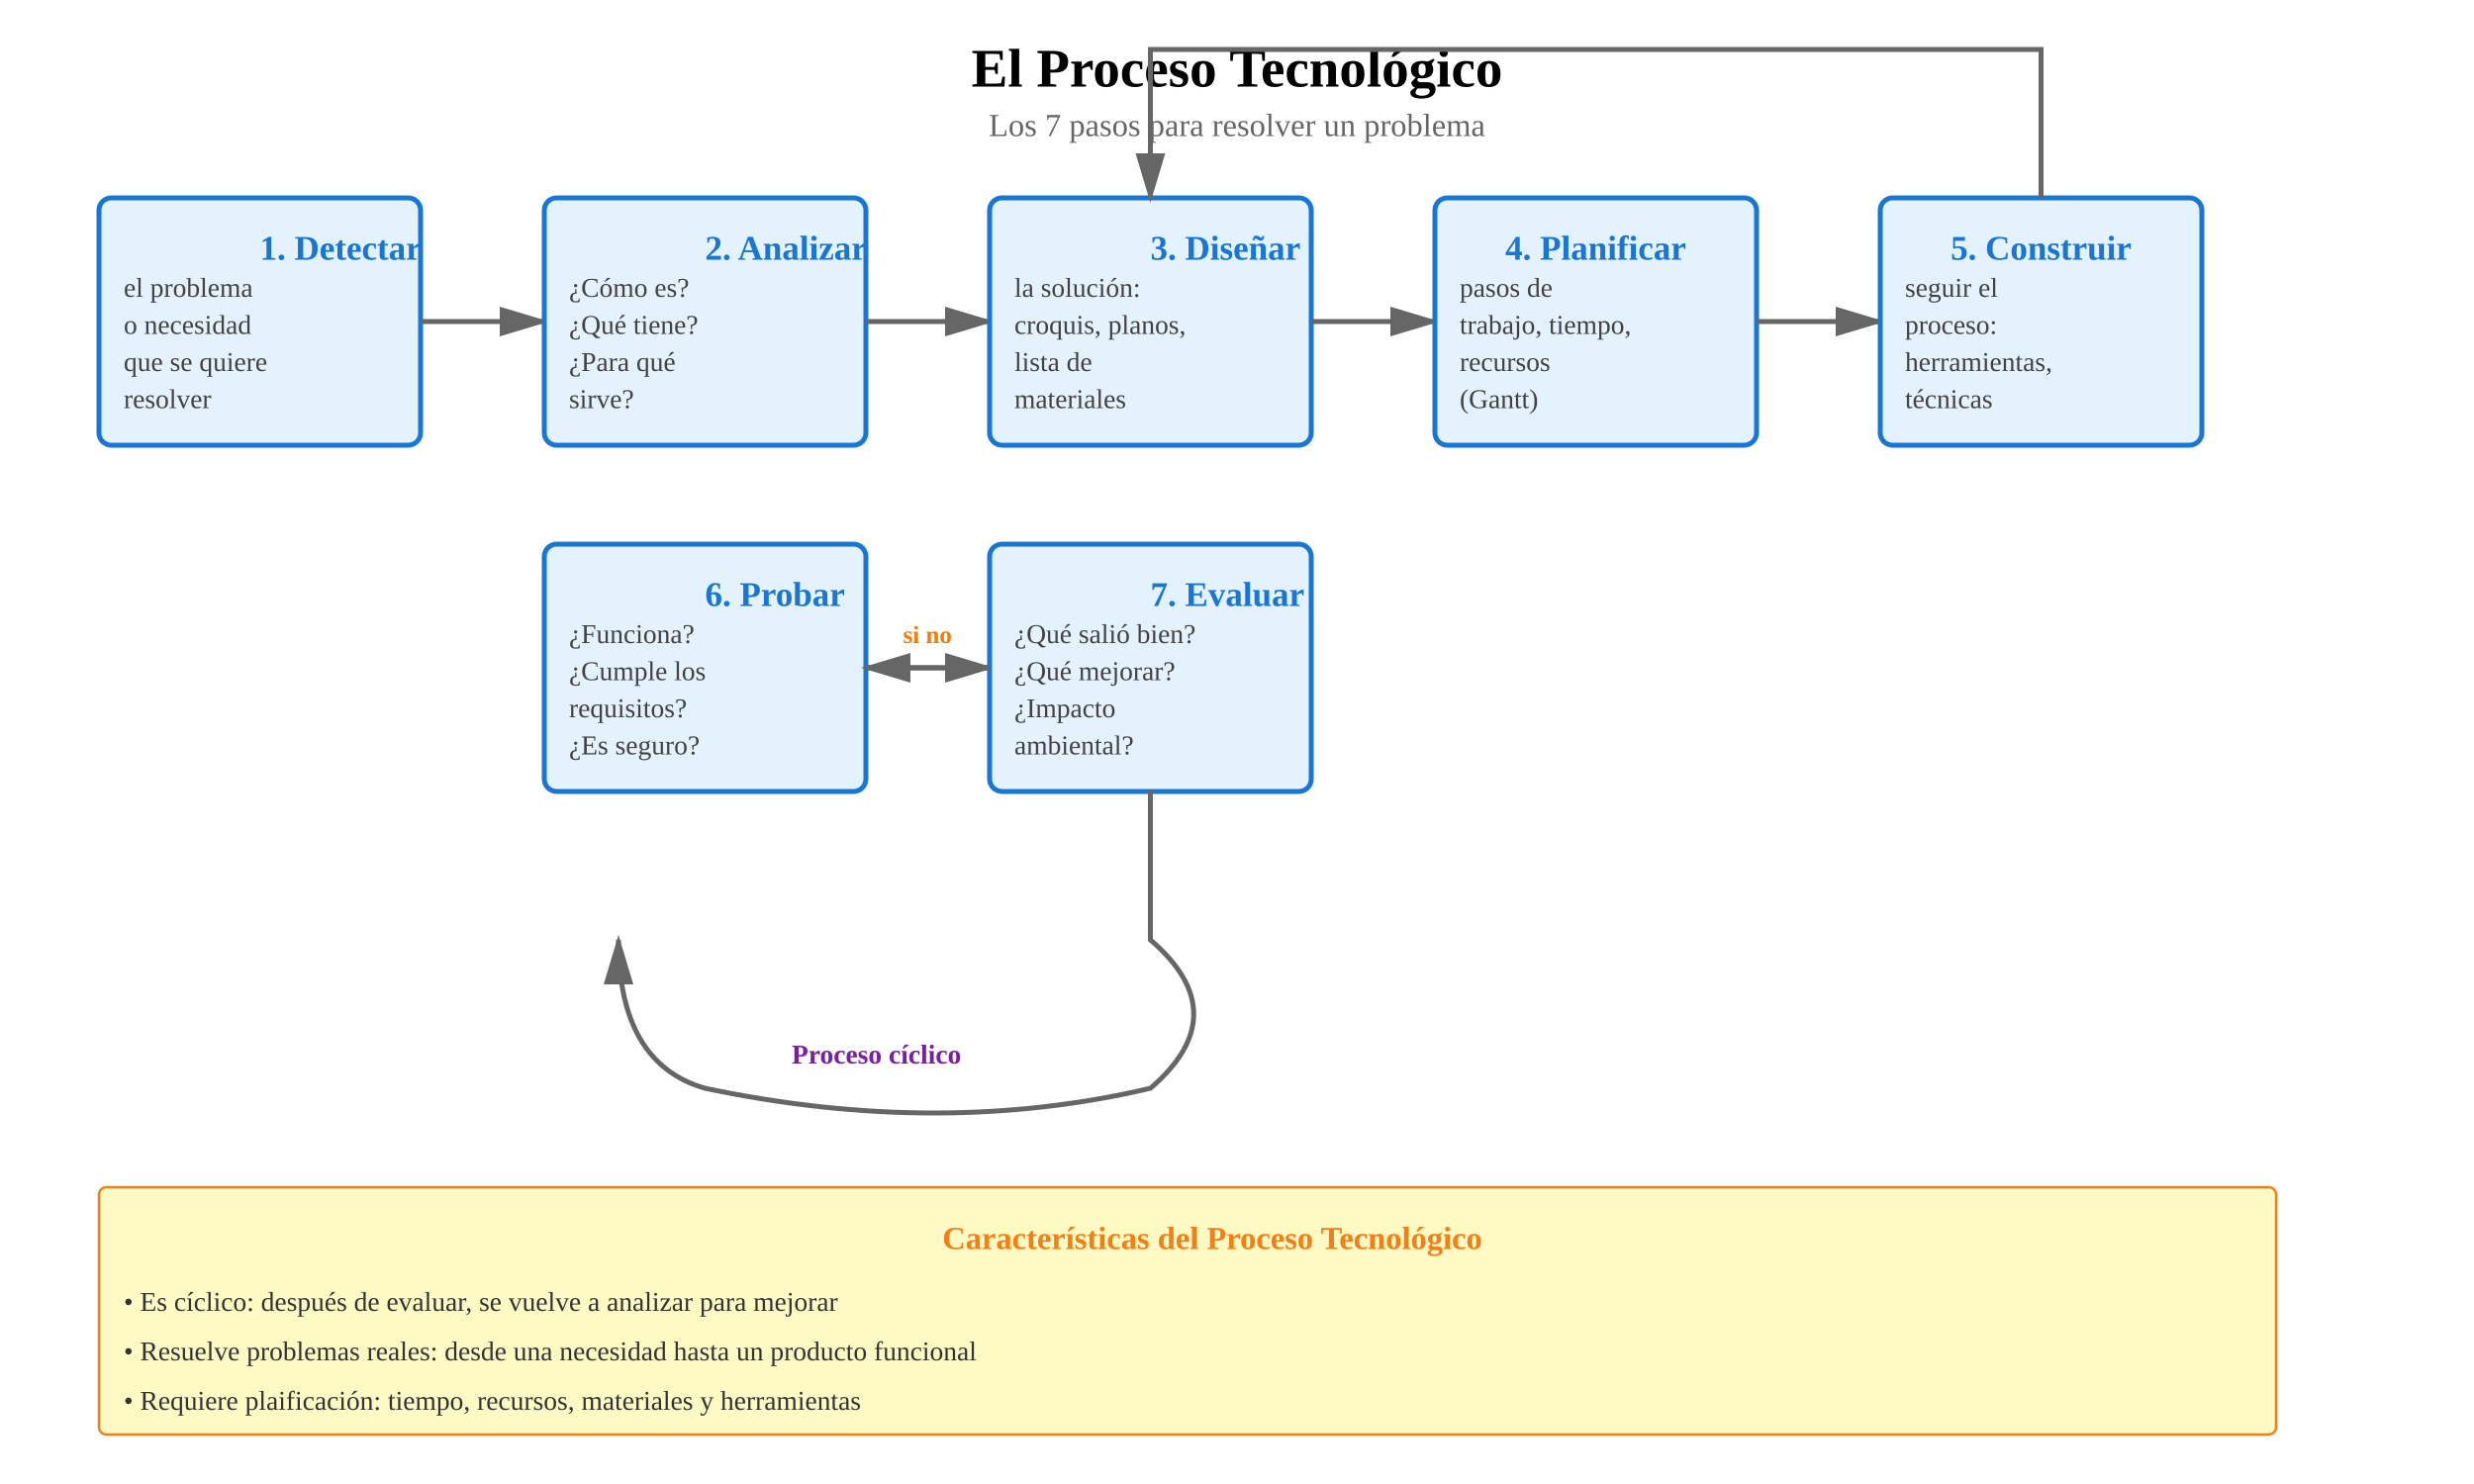
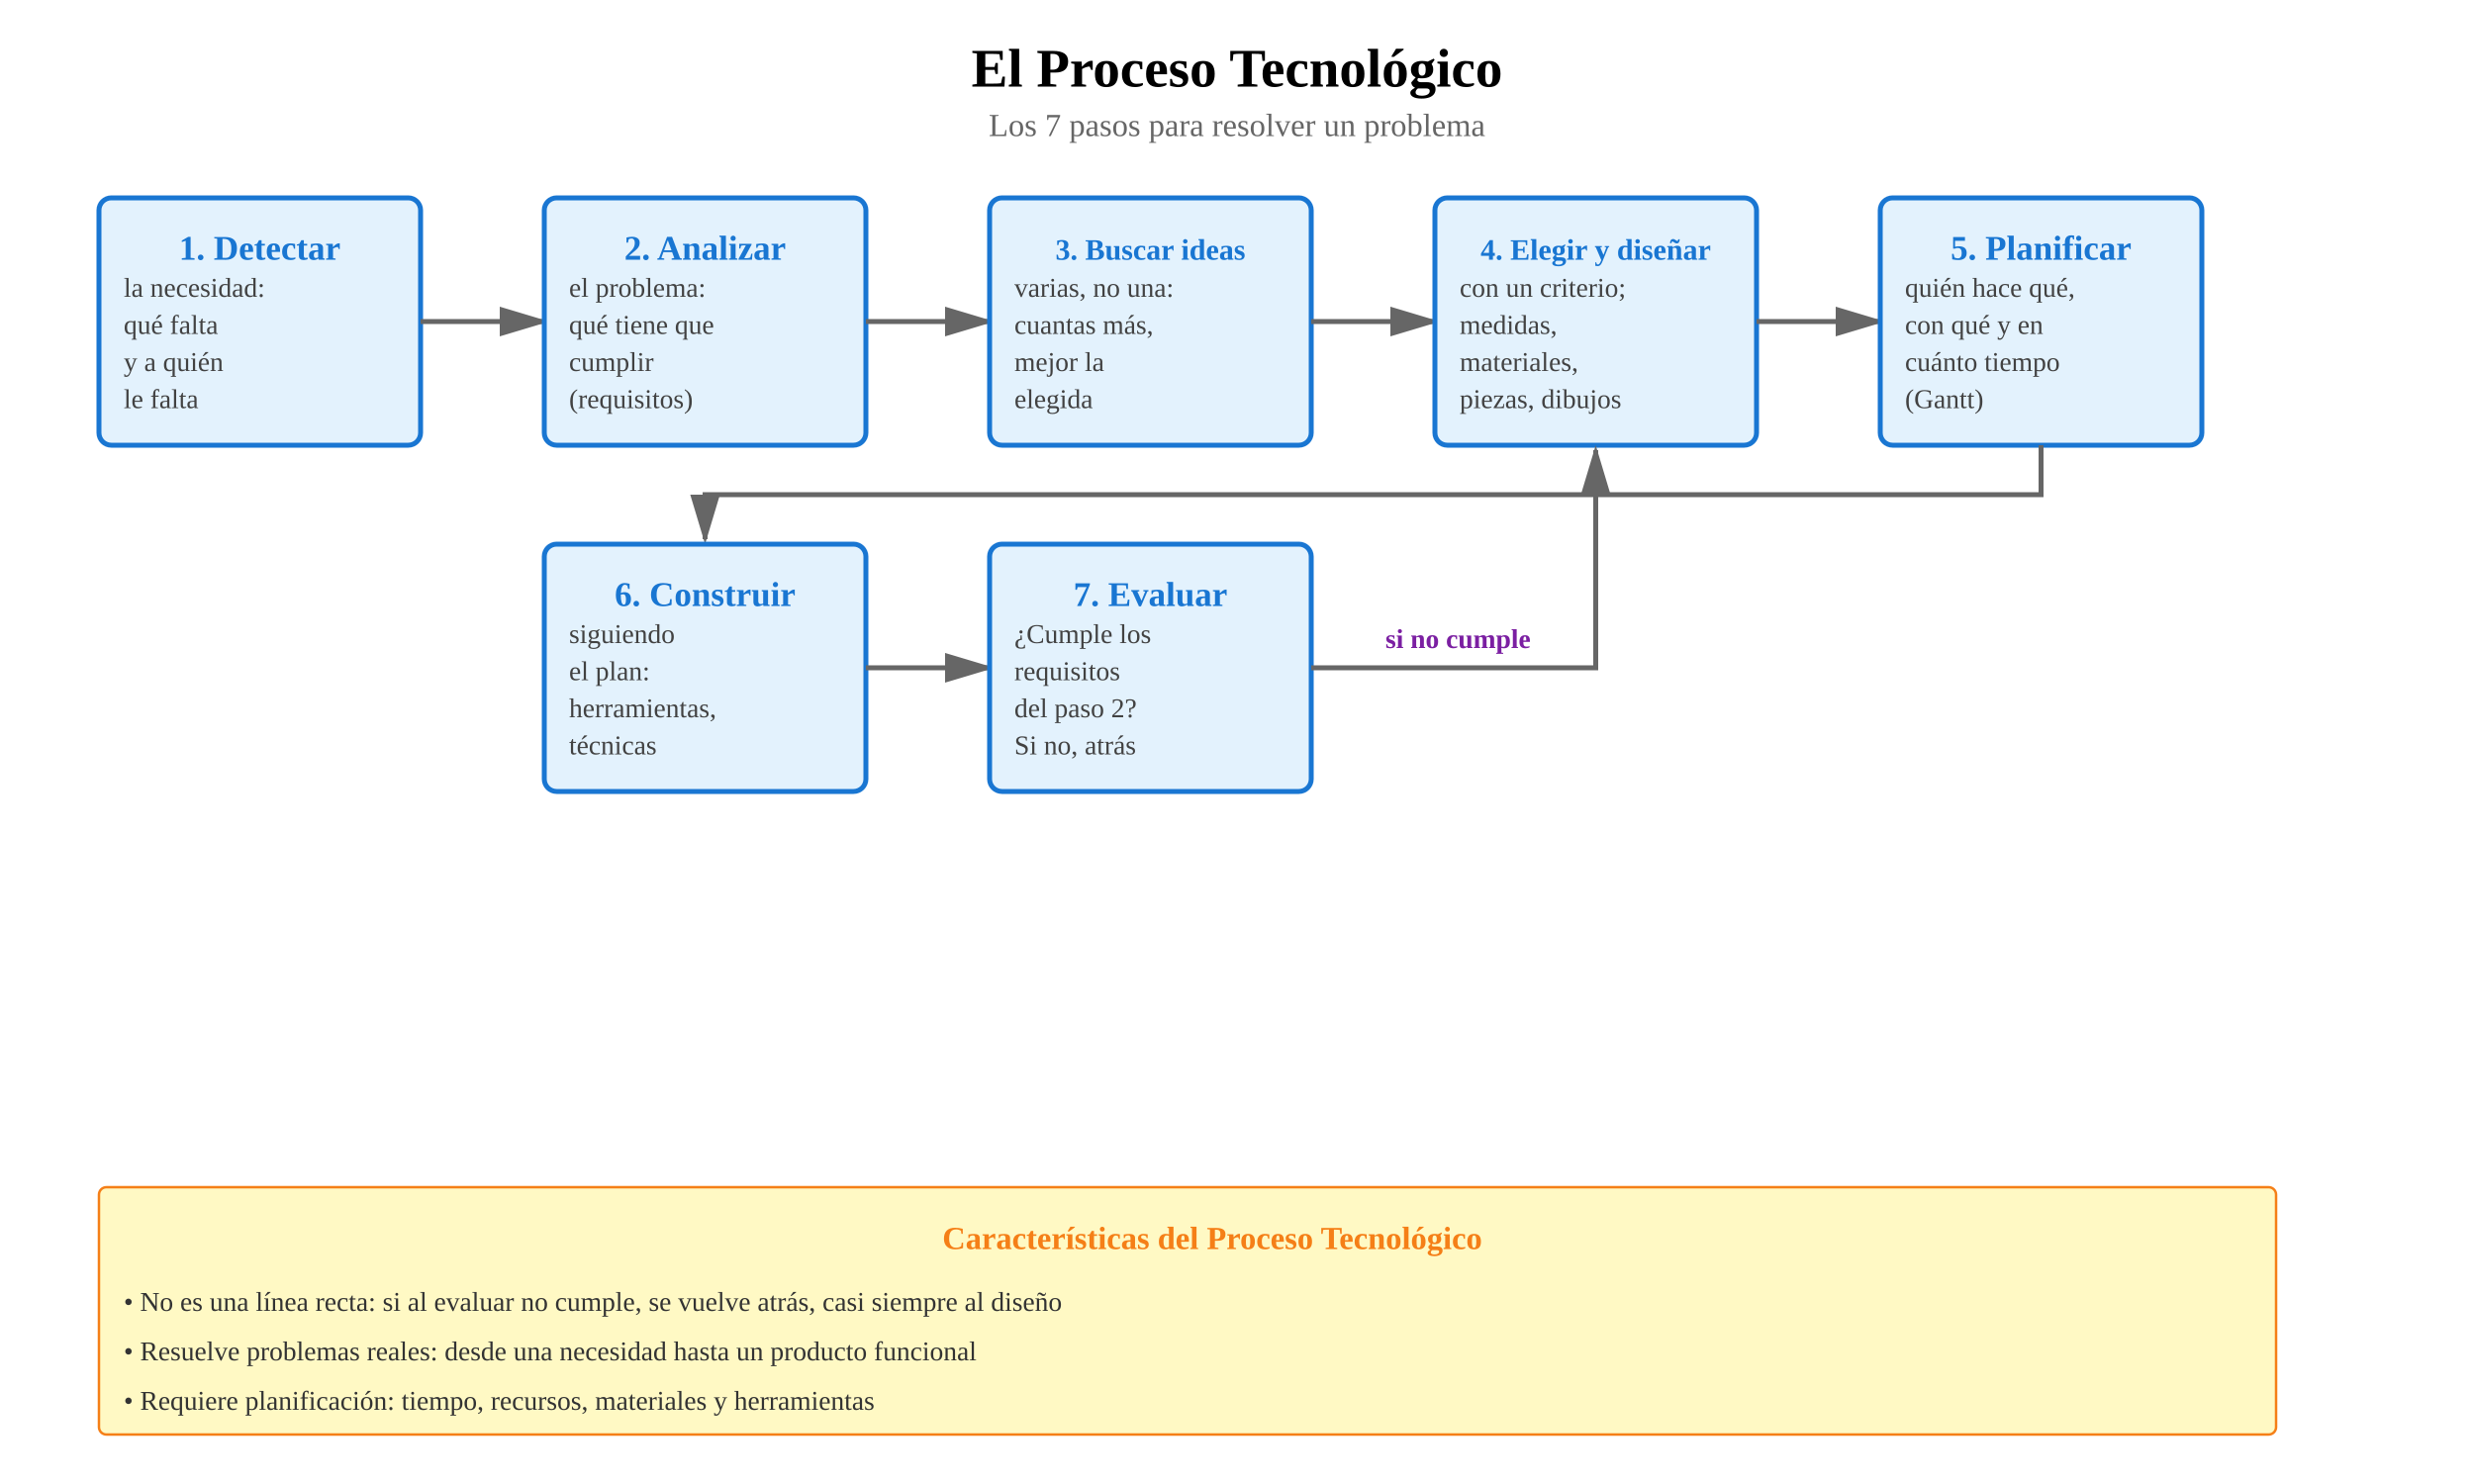
<svg xmlns="http://www.w3.org/2000/svg" viewBox="0 0 1000 600">
  <defs>
    <style>
      .step-box { fill: #E3F2FD; stroke: #1976D2; stroke-width: 2; }
      .step-title { font-size: 14px; font-weight: bold; fill: #1976D2; }
      .step-desc { font-size: 11px; fill: #424242; }
      .arrow { fill: none; stroke: #666; stroke-width: 2; marker-end: url(#arrowhead); }
      .cycle-indicator { fill: #F3E5F5; stroke: #7B1FA2; stroke-width: 2; }
    </style>
    <marker id="arrowhead" markerWidth="10" markerHeight="10" refX="9" refY="3" orient="auto">
      <polygon points="0 0, 10 3, 0 6" fill="#666" />
    </marker>
  </defs>
  <text x="500" y="35" style="font-size: 22px; font-weight: bold; text-anchor: middle;">El Proceso Tecnológico</text>
  <text x="500" y="55" style="font-size: 13px; fill: #666; text-anchor: middle;">Los 7 pasos para resolver un problema</text>
  <g id="step-1">
    <rect class="step-box" x="40" y="80" width="130" height="100" rx="5" />
-     <text class="step-title" x="105" y="105">1. Detectar</text>
-     <text class="step-desc" x="50" y="120">el problema</text>
-     <text class="step-desc" x="50" y="135">o necesidad</text>
-     <text class="step-desc" x="50" y="150">que se quiere</text>
-     <text class="step-desc" x="50" y="165">resolver</text>
+     <text class="step-title" x="105" y="105" style="text-anchor: middle">1. Detectar</text>
+     <text class="step-desc" x="50" y="120">la necesidad:</text>
+     <text class="step-desc" x="50" y="135">qué falta</text>
+     <text class="step-desc" x="50" y="150">y a quién</text>
+     <text class="step-desc" x="50" y="165">le falta</text>
  </g>
  <path class="arrow" d="M 170 130 L 220 130" />
  <g id="step-2">
    <rect class="step-box" x="220" y="80" width="130" height="100" rx="5" />
-     <text class="step-title" x="285" y="105">2. Analizar</text>
-     <text class="step-desc" x="230" y="120">¿Cómo es?</text>
-     <text class="step-desc" x="230" y="135">¿Qué tiene?</text>
-     <text class="step-desc" x="230" y="150">¿Para qué</text>
-     <text class="step-desc" x="230" y="165">sirve?</text>
+     <text class="step-title" x="285" y="105" style="text-anchor: middle">2. Analizar</text>
+     <text class="step-desc" x="230" y="120">el problema:</text>
+     <text class="step-desc" x="230" y="135">qué tiene que</text>
+     <text class="step-desc" x="230" y="150">cumplir</text>
+     <text class="step-desc" x="230" y="165">(requisitos)</text>
  </g>
  <path class="arrow" d="M 350 130 L 400 130" />
  <g id="step-3">
    <rect class="step-box" x="400" y="80" width="130" height="100" rx="5" />
-     <text class="step-title" x="465" y="105">3. Diseñar</text>
-     <text class="step-desc" x="410" y="120">la solución:</text>
-     <text class="step-desc" x="410" y="135">croquis, planos,</text>
-     <text class="step-desc" x="410" y="150">lista de</text>
-     <text class="step-desc" x="410" y="165">materiales</text>
+     <text class="step-title" x="465" y="105" style="text-anchor: middle; font-size: 12px">3. Buscar ideas</text>
+     <text class="step-desc" x="410" y="120">varias, no una:</text>
+     <text class="step-desc" x="410" y="135">cuantas más,</text>
+     <text class="step-desc" x="410" y="150">mejor la</text>
+     <text class="step-desc" x="410" y="165">elegida</text>
  </g>
  <path class="arrow" d="M 530 130 L 580 130" />
  <g id="step-4">
    <rect class="step-box" x="580" y="80" width="130" height="100" rx="5" />
-     <text class="step-title" x="645" y="105" style="text-anchor: middle">4. Planificar</text>
-     <text class="step-desc" x="590" y="120">pasos de</text>
-     <text class="step-desc" x="590" y="135">trabajo, tiempo,</text>
-     <text class="step-desc" x="590" y="150">recursos</text>
-     <text class="step-desc" x="590" y="165">(Gantt)</text>
+     <text class="step-title" x="645" y="105" style="text-anchor: middle; font-size: 12px">4. Elegir y diseñar</text>
+     <text class="step-desc" x="590" y="120">con un criterio;</text>
+     <text class="step-desc" x="590" y="135">medidas,</text>
+     <text class="step-desc" x="590" y="150">materiales,</text>
+     <text class="step-desc" x="590" y="165">piezas, dibujos</text>
  </g>
  <path class="arrow" d="M 710 130 L 760 130" />
  <g id="step-5">
    <rect class="step-box" x="760" y="80" width="130" height="100" rx="5" />
-     <text class="step-title" x="825" y="105" style="text-anchor: middle">5. Construir</text>
-     <text class="step-desc" x="770" y="120">seguir el</text>
-     <text class="step-desc" x="770" y="135">proceso:</text>
-     <text class="step-desc" x="770" y="150">herramientas,</text>
-     <text class="step-desc" x="770" y="165">técnicas</text>
+     <text class="step-title" x="825" y="105" style="text-anchor: middle">5. Planificar</text>
+     <text class="step-desc" x="770" y="120">quién hace qué,</text>
+     <text class="step-desc" x="770" y="135">con qué y en</text>
+     <text class="step-desc" x="770" y="150">cuánto tiempo</text>
+     <text class="step-desc" x="770" y="165">(Gantt)</text>
  </g>
-   <path class="arrow" d="M 825 80 L 825 20 L 465 20 L 465 80" />
+   <path class="arrow" d="M 825 180 L 825 200 L 285 200 L 285 218" />
  <g id="step-6">
    <rect class="step-box" x="220" y="220" width="130" height="100" rx="5" />
-     <text class="step-title" x="285" y="245">6. Probar</text>
-     <text class="step-desc" x="230" y="260">¿Funciona?</text>
-     <text class="step-desc" x="230" y="275">¿Cumple los</text>
-     <text class="step-desc" x="230" y="290">requisitos?</text>
-     <text class="step-desc" x="230" y="305">¿Es seguro?</text>
+     <text class="step-title" x="285" y="245" style="text-anchor: middle">6. Construir</text>
+     <text class="step-desc" x="230" y="260">siguiendo</text>
+     <text class="step-desc" x="230" y="275">el plan:</text>
+     <text class="step-desc" x="230" y="290">herramientas,</text>
+     <text class="step-desc" x="230" y="305">técnicas</text>
  </g>
  <path class="arrow" d="M 350 270 L 400 270" />
  <g id="step-7">
    <rect class="step-box" x="400" y="220" width="130" height="100" rx="5" />
-     <text class="step-title" x="465" y="245">7. Evaluar</text>
-     <text class="step-desc" x="410" y="260">¿Qué salió bien?</text>
-     <text class="step-desc" x="410" y="275">¿Qué mejorar?</text>
-     <text class="step-desc" x="410" y="290">¿Impacto</text>
-     <text class="step-desc" x="410" y="305">ambiental?</text>
+     <text class="step-title" x="465" y="245" style="text-anchor: middle">7. Evaluar</text>
+     <text class="step-desc" x="410" y="260">¿Cumple los</text>
+     <text class="step-desc" x="410" y="275">requisitos</text>
+     <text class="step-desc" x="410" y="290">del paso 2?</text>
+     <text class="step-desc" x="410" y="305">Si no, atrás</text>
  </g>
-   <path class="arrow" d="M 400 270 L 350 270" stroke="#F57C00" stroke-width="2.5" />
-   <text x="365" y="260" style="font-size: 10px; fill: #F57C00; font-weight: bold;">si no</text>
-   <path class="arrow" d="M 465 320 L 465 380 Q 500 410 465 440 Q 380 460 285 440 Q 250 430 250 380" stroke="#7B1FA2" stroke-width="2.5" fill="none" marker-end="url(#arrowhead-purple)" />
-   <text x="320" y="430" style="font-size: 11px; fill: #7B1FA2; font-weight: bold;">Proceso cíclico</text>
+   <path class="arrow" d="M 530 270 L 645 270 L 645 182" stroke="#7B1FA2" stroke-width="2.5" fill="none" marker-end="url(#arrowhead-purple)" />
+   <text x="560" y="262" style="font-size: 11px; fill: #7B1FA2; font-weight: bold;">si no cumple</text>
  <marker id="arrowhead-purple" markerWidth="10" markerHeight="10" refX="9" refY="3" orient="auto">
    <polygon points="0 0, 10 3, 0 6" fill="#7B1FA2" />
  </marker>
  <rect x="40" y="480" width="880" height="100" fill="#FFF9C4" stroke="#F57F17" stroke-width="1" rx="3" />
  <text x="490" y="505" style="font-size: 13px; font-weight: bold; text-anchor: middle; fill: #F57F17;">Características del Proceso Tecnológico</text>
-   <text x="50" y="530" style="font-size: 11px; fill: #333;">• Es cíclico: después de evaluar, se vuelve a analizar para mejorar</text>
+   <text x="50" y="530" style="font-size: 11px; fill: #333;">• No es una línea recta: si al evaluar no cumple, se vuelve atrás, casi siempre al diseño</text>
  <text x="50" y="550" style="font-size: 11px; fill: #333;">• Resuelve problemas reales: desde una necesidad hasta un producto funcional</text>
-   <text x="50" y="570" style="font-size: 11px; fill: #333;">• Requiere plaificación: tiempo, recursos, materiales y herramientas</text>
+   <text x="50" y="570" style="font-size: 11px; fill: #333;">• Requiere planificación: tiempo, recursos, materiales y herramientas</text>
</svg>
